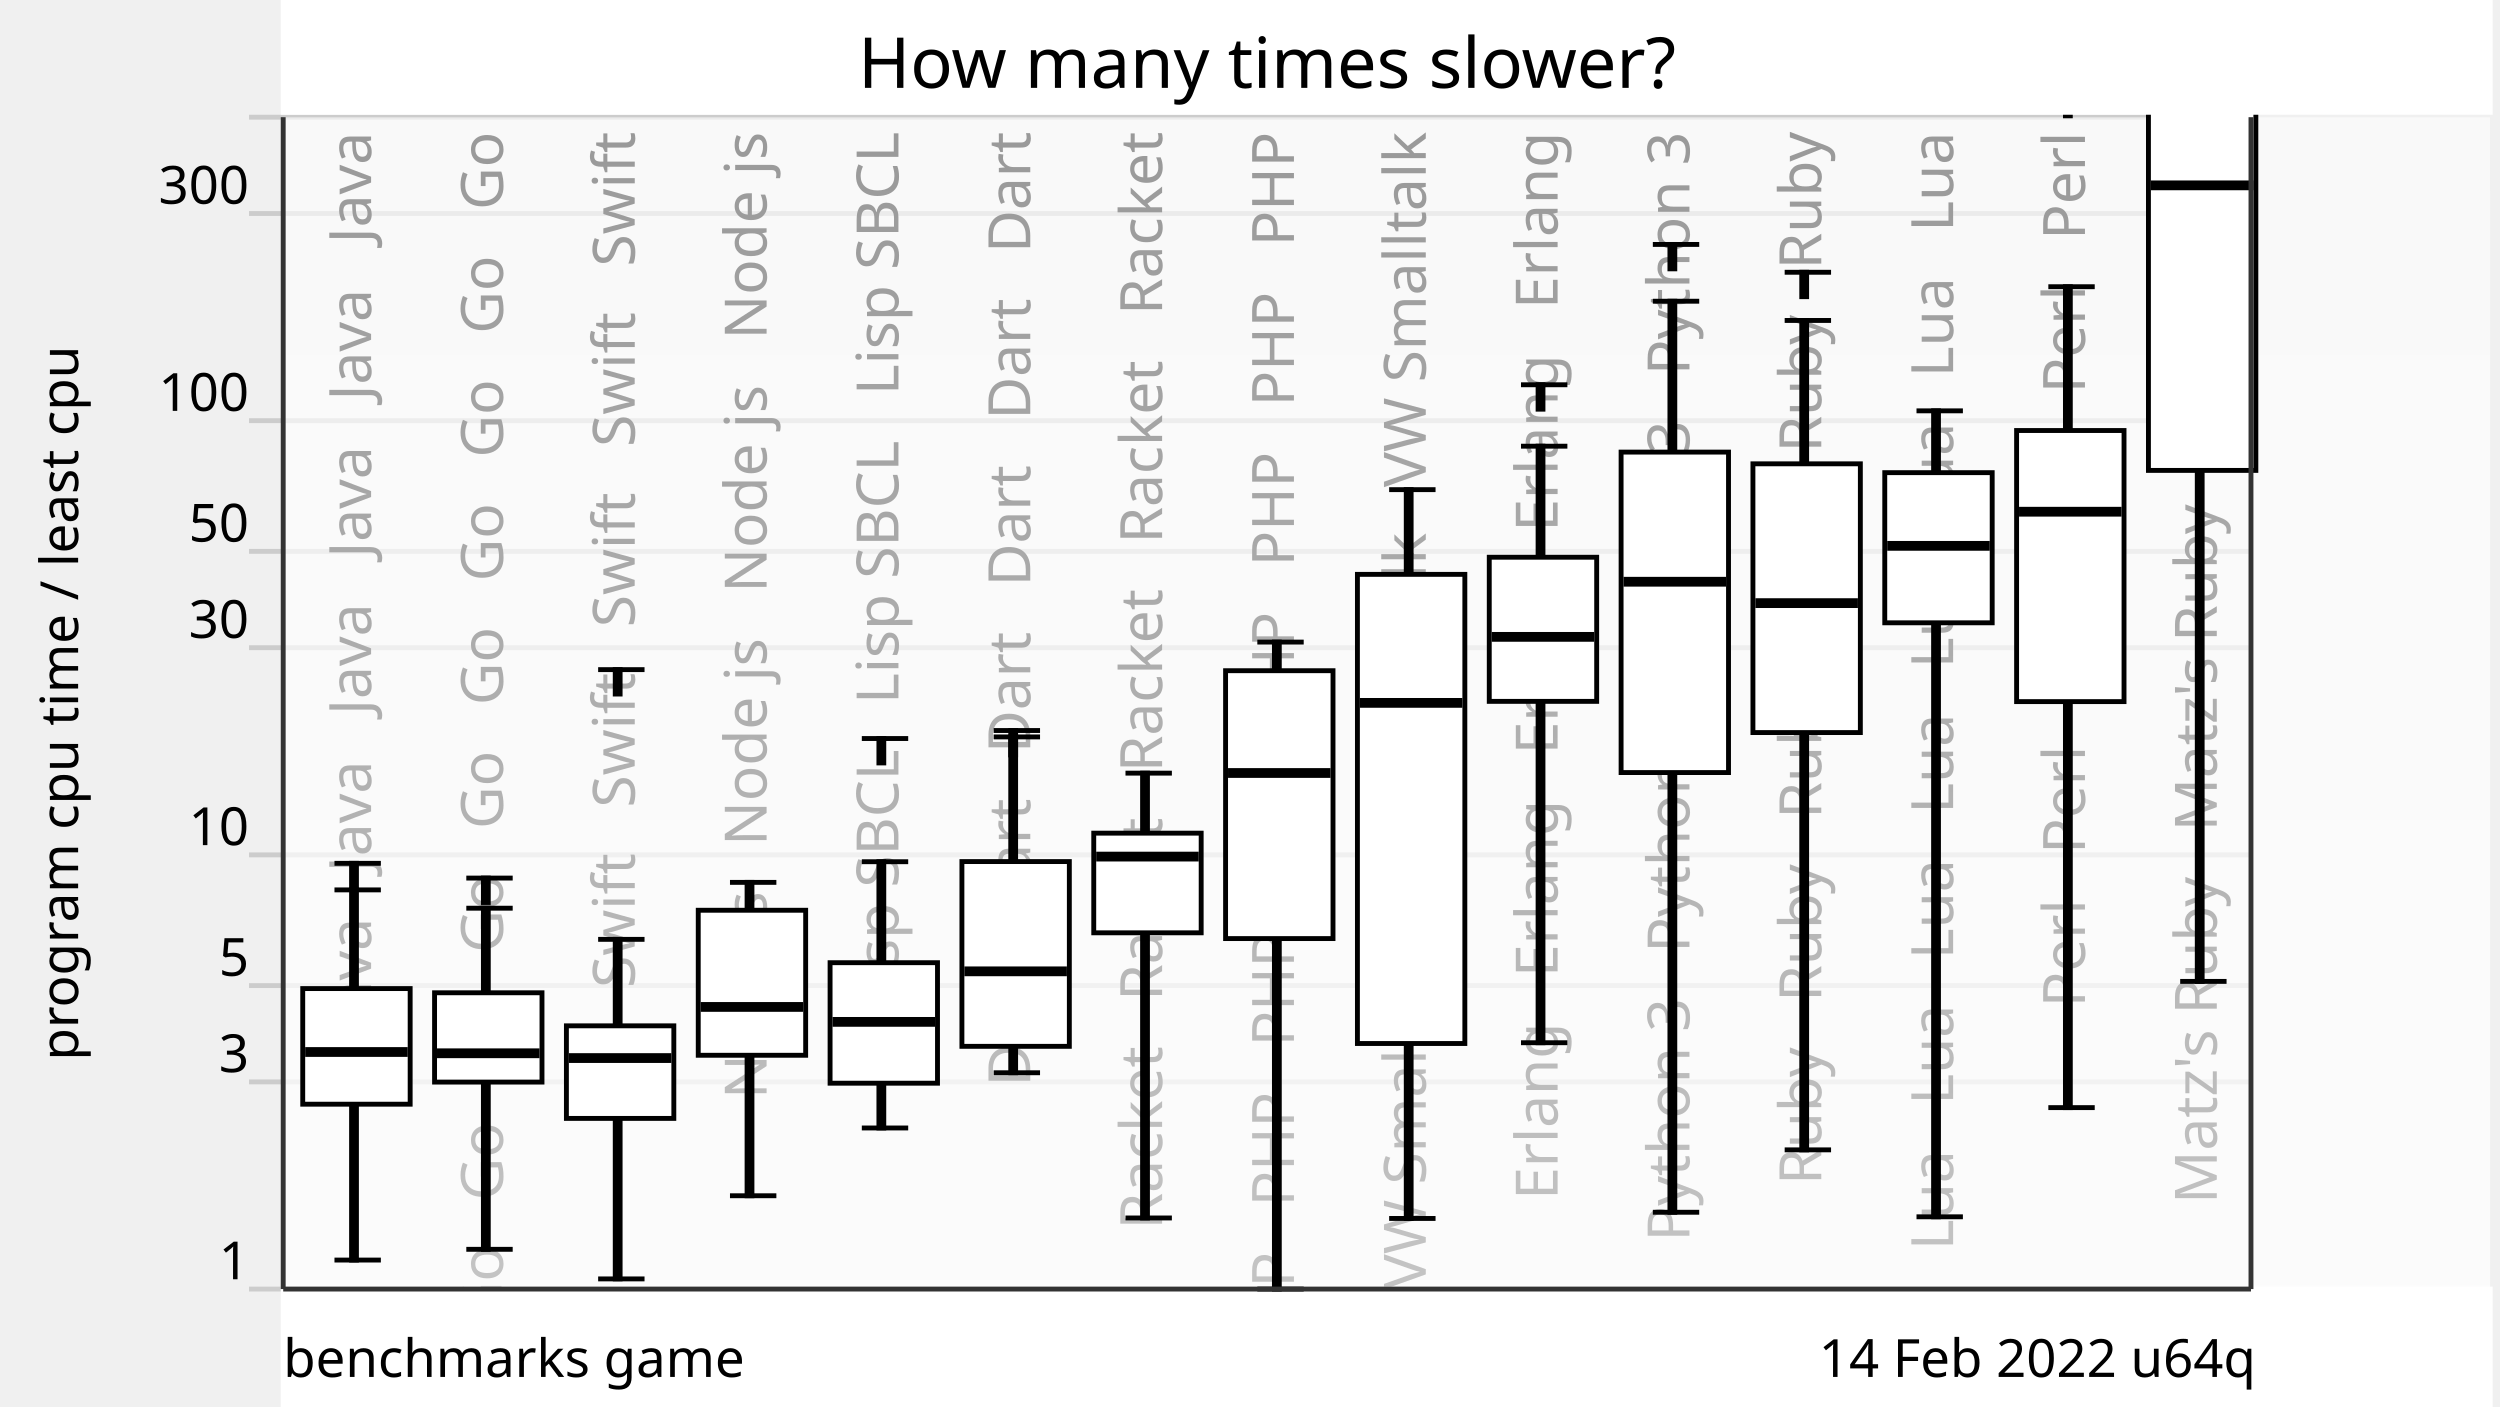
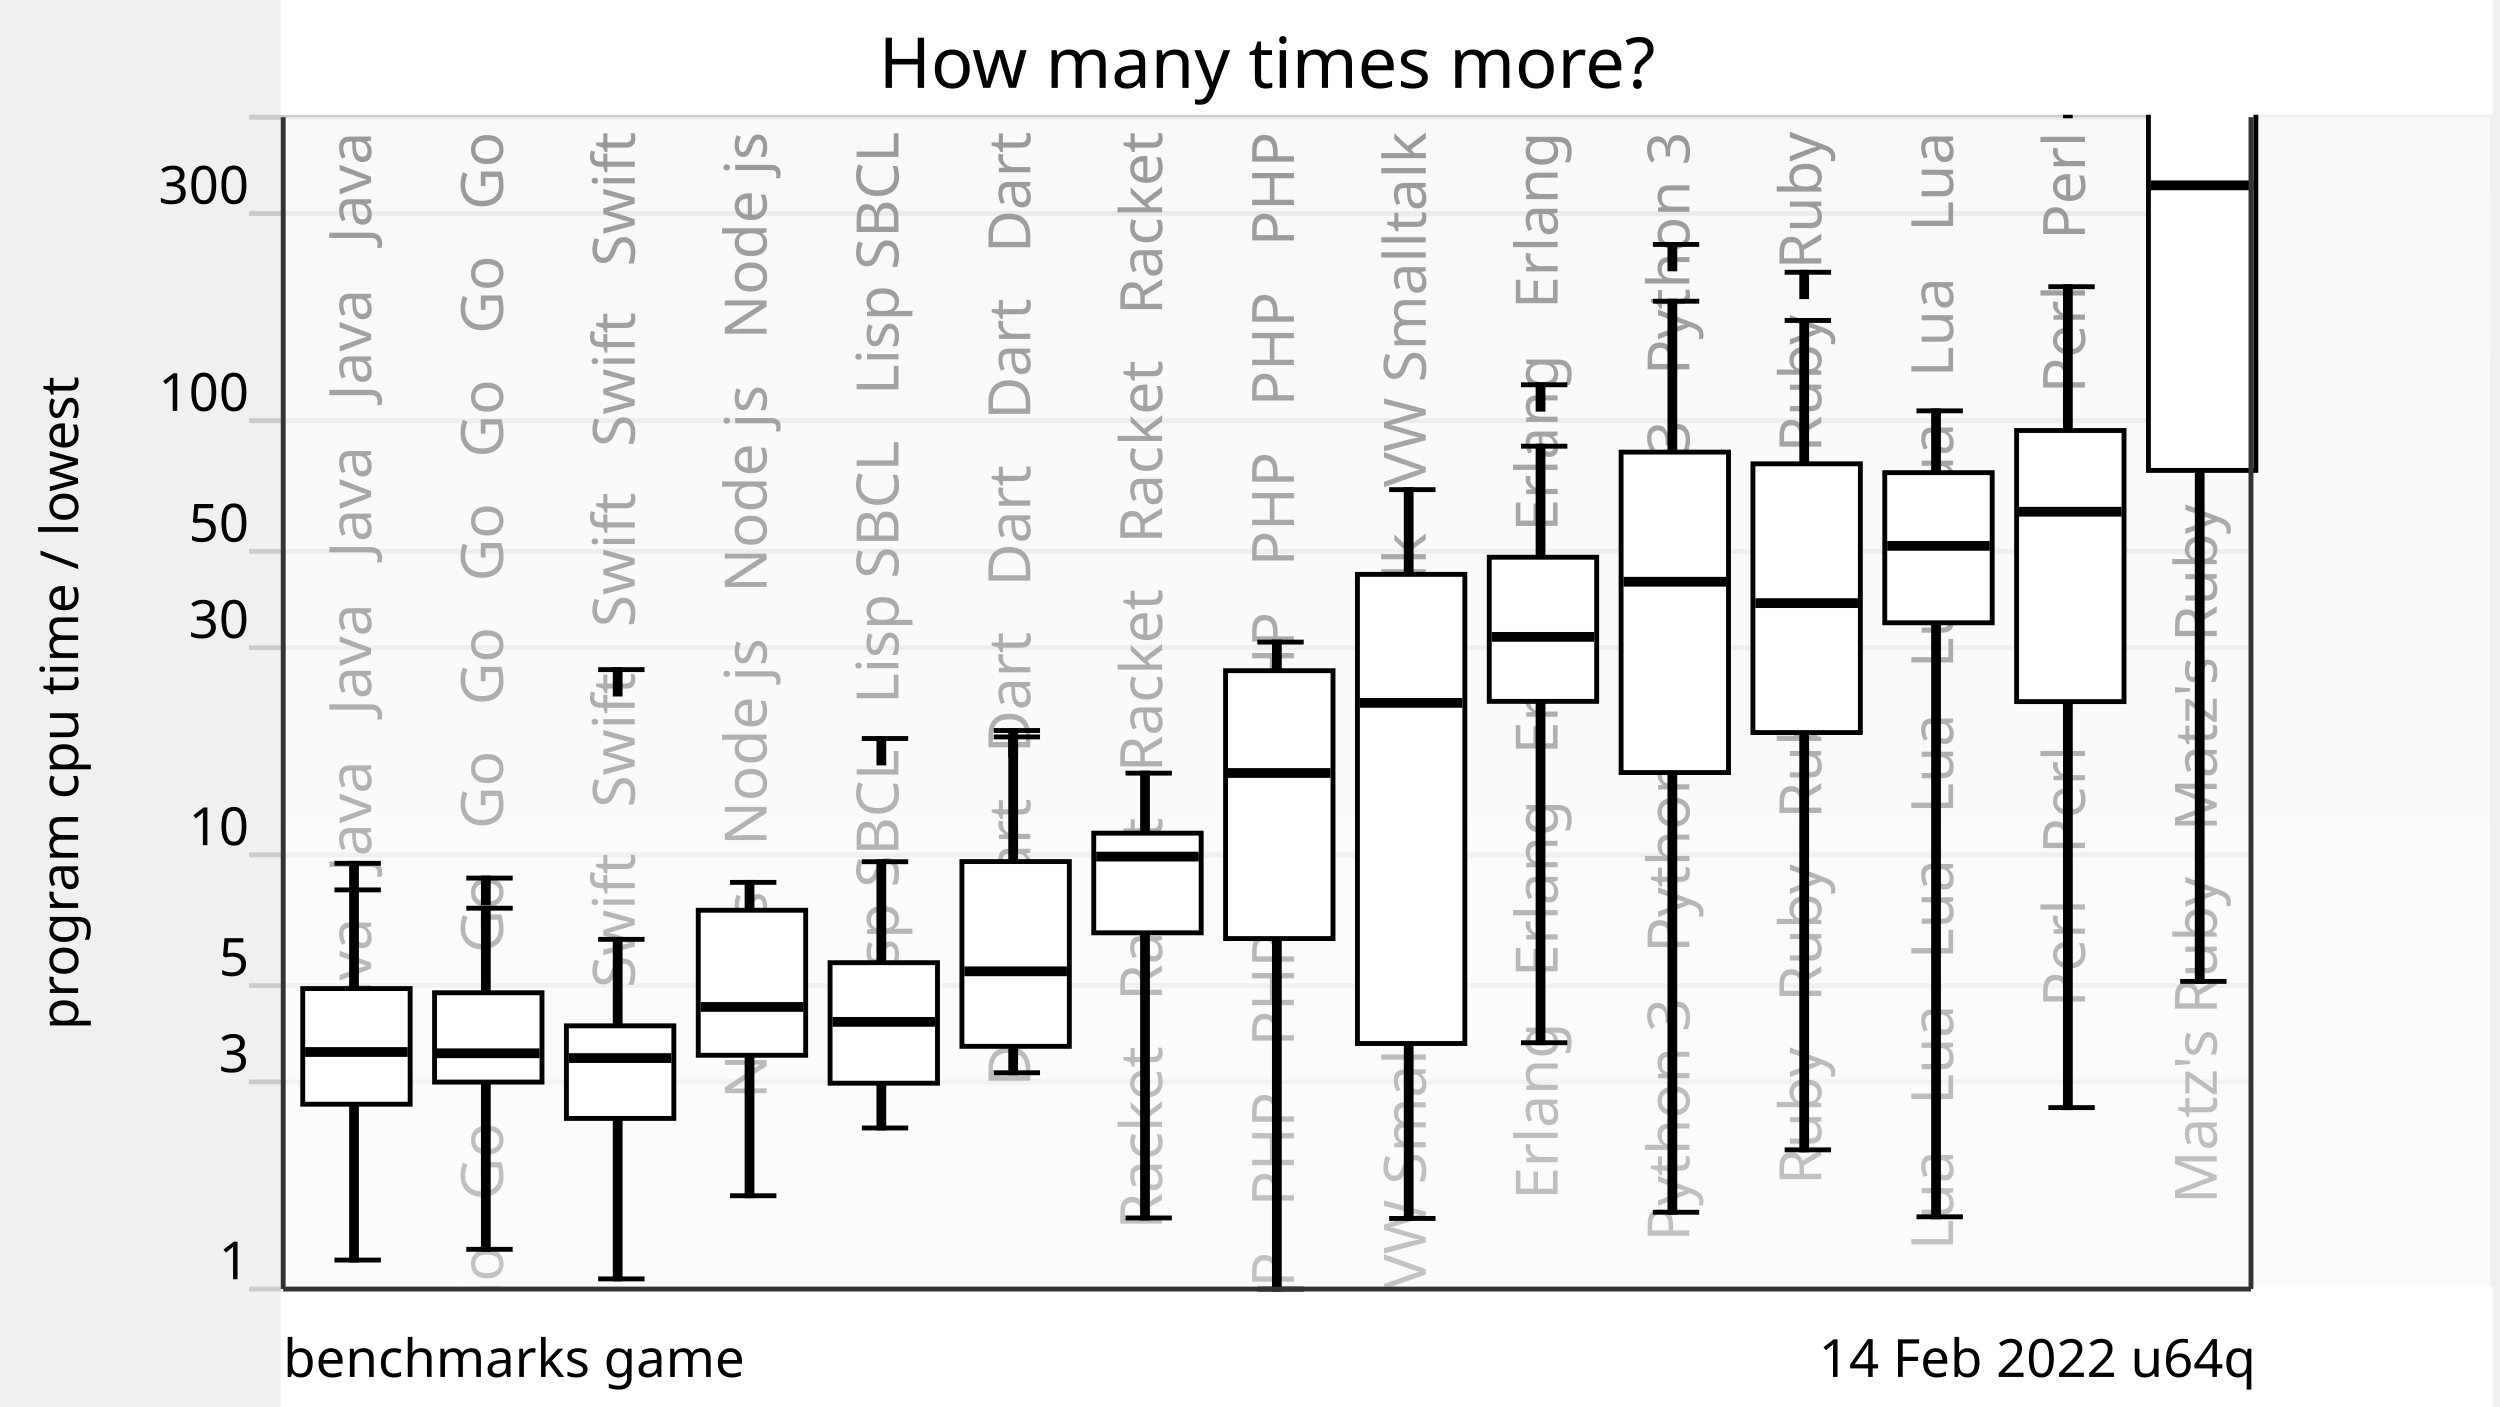
<svg xmlns="http://www.w3.org/2000/svg" xmlns:xlink="http://www.w3.org/1999/xlink" version="1.1" viewBox="0 0 512 288">
  <g style="stroke: #ccc;">
    <line x1="51" y1="264" x2="461" y2="264" />
    <line x1="51" y1="221.57" x2="461" y2="221.57" />
    <line x1="51" y1="201.85" x2="461" y2="201.85" />
    <line x1="51" y1="175.08" x2="461" y2="175.08" />
    <line x1="51" y1="132.65" x2="461" y2="132.65" />
    <line x1="51" y1="112.92" x2="461" y2="112.92" />
    <line x1="51" y1="86.15" x2="461" y2="86.15" />
    <line x1="51" y1="43.73" x2="461" y2="43.73" />
    <line x1="51" y1="24" x2="461" y2="24" />
  </g>
  <g style="text-anchor: end; font-family: Ubuntu,Verdana,sans-serif; font-size: 0.9em;">
    <text x="51" y="262">1</text>
    <text x="51" y="219.57">3</text>
    <text x="51" y="199.85">5</text>
    <text x="51" y="173.08">10</text>
    <text x="51" y="130.65">30</text>
    <text x="51" y="110.92">50</text>
    <text x="51" y="84.15">100</text>
    <text x="51" y="41.73">300</text>
    <text x="51" y="22" />
  </g>
  <defs>
    <linearGradient id="grade" x1="0" y1="0" x2="0" y2="1">
      <stop offset="0" style="stop-color: white" stop-opacity="0.6" />
      <stop offset="1" style="stop-color: white" stop-opacity="0.8" />
    </linearGradient>
    <mask id="fade">
      <rect x="58" y="24" width="452" height="288" fill="url(#grade)" />
    </mask>
    <g id="backgroundText" style="text-anchor: end; font-family: Ubuntu,Verdana,sans-serif; font-size: 1em;">
      <text x="16" y="0" transform="rotate(270,16,0)" xml:space="preserve">   Java   Java   Java   Java   Java   Java</text>
      <text x="43" y="0" transform="rotate(270,43,0)" xml:space="preserve">   Go   Go   Go   Go   Go   Go   Go   Go   Go   Go</text>
      <text x="70" y="0" transform="rotate(270,70,0)" xml:space="preserve">   Swift   Swift   Swift   Swift   Swift</text>
      <text x="97" y="0" transform="rotate(270,97,0)" xml:space="preserve">   Node js   Node js   Node js   Node js</text>
      <text x="124" y="0" transform="rotate(270,124,0)" xml:space="preserve">   Lisp SBCL   Lisp SBCL   Lisp SBCL</text>
      <text x="151" y="0" transform="rotate(270,151,0)" xml:space="preserve">   Dart   Dart   Dart   Dart   Dart   Dart</text>
      <text x="178" y="0" transform="rotate(270,178,0)" xml:space="preserve">   Racket   Racket   Racket   Racket   Racket</text>
      <text x="205" y="0" transform="rotate(270,205,0)" xml:space="preserve">   PHP   PHP   PHP   PHP   PHP   PHP   PHP   PHP</text>
      <text x="232" y="0" transform="rotate(270,232,0)" xml:space="preserve">   VW Smalltalk   VW Smalltalk   VW Smalltalk</text>
      <text x="259" y="0" transform="rotate(270,259,0)" xml:space="preserve">   Erlang   Erlang   Erlang   Erlang   Erlang</text>
      <text x="286" y="0" transform="rotate(270,286,0)" xml:space="preserve">   Python 3   Python 3   Python 3   Python 3</text>
      <text x="313" y="0" transform="rotate(270,313,0)" xml:space="preserve">   Ruby   Ruby   Ruby   Ruby   Ruby   Ruby</text>
      <text x="340" y="0" transform="rotate(270,340,0)" xml:space="preserve">   Lua   Lua   Lua   Lua   Lua   Lua   Lua   Lua</text>
      <text x="367" y="0" transform="rotate(270,367,0)" xml:space="preserve">   Perl   Perl   Perl   Perl   Perl   Perl</text>
      <text x="394" y="0" transform="rotate(270,394,0)" xml:space="preserve">   Matz's Ruby   Matz's Ruby   Matz's Ruby</text>
    </g>
  </defs>
  <use x="60" y="27" xlink:href="#backgroundText" />
  <rect x="58" y="24" width="452" height="288" fill="white" mask="url(#fade)" />
  <rect x="58" y="264" width="452" height="288" style="fill: white; stroke: white;" />
  <g style="fill: black; stroke: black;">
    <rect x="72" y="182.25" width="1" height="75.81" />
    <rect x="99" y="186" width="1" height="69.86" />
    <rect x="126" y="192.38" width="1" height="69.53" />
    <rect x="153" y="180.71" width="1" height="64.18" />
    <rect x="180" y="176.48" width="1" height="54.53" />
    <rect x="207" y="150.92" width="1" height="68.78" />
    <rect x="234" y="158.34" width="1" height="91.1" />
    <rect x="261" y="131.5" width="1" height="132.5" />
    <rect x="288" y="100.28" width="1" height="149.26" />
    <rect x="315" y="91.38" width="1" height="122.17" />
    <rect x="342" y="61.69" width="1" height="186.58" />
    <rect x="369" y="65.63" width="1" height="169.86" />
    <rect x="396" y="84.14" width="1" height="165.06" />
    <rect x="423" y="58.72" width="1" height="168.12" />
    <rect x="450" y="-29.68" width="1" height="230.67" />
  </g>
  <g style="fill: white; stroke: black;">
    <rect x="62" y="202.46" width="22" height="23.68" />
    <rect x="89" y="203.32" width="22" height="18.29" />
    <rect x="116" y="210.09" width="22" height="18.96" />
    <rect x="143" y="186.42" width="22" height="29.7" />
    <rect x="170" y="197.16" width="22" height="24.68" />
    <rect x="197" y="176.45" width="22" height="37.84" />
    <rect x="224" y="170.63" width="22" height="20.41" />
    <rect x="251" y="137.36" width="22" height="54.86" />
    <rect x="278" y="117.63" width="22" height="96.08" />
    <rect x="305" y="114.12" width="22" height="29.52" />
    <rect x="332" y="92.59" width="22" height="65.63" />
    <rect x="359" y="94.99" width="22" height="55.04" />
    <rect x="386" y="96.8" width="22" height="30.75" />
    <rect x="413" y="88.17" width="22" height="55.52" />
    <rect x="440" y="3.55" width="22" height="92.79" />
  </g>
  <g style="fill: black; stroke: black;">
    <line x1="68.5" y1="258.06" x2="78" y2="258.06" />
    <line x1="68.5" y1="182.25" x2="78" y2="182.25" />
    <line x1="68.5" y1="176.81" x2="78" y2="176.81" />
    <rect x="72" y="176.81" width="1" height="5" />
  </g>
  <g style="fill: black; stroke: black;">
    <rect x="63" y="214.95" width="20" height="1" />
  </g>
  <g style="fill: black; stroke: black;">
    <line x1="95.5" y1="255.86" x2="105" y2="255.86" />
    <line x1="95.5" y1="186" x2="105" y2="186" />
    <line x1="95.5" y1="179.83" x2="105" y2="179.83" />
    <rect x="99" y="179.83" width="1" height="5" />
  </g>
  <g style="fill: black; stroke: black;">
    <rect x="90" y="215.21" width="20" height="1" />
  </g>
  <g style="fill: black; stroke: black;">
    <line x1="122.5" y1="261.92" x2="132" y2="261.92" />
    <line x1="122.5" y1="192.38" x2="132" y2="192.38" />
    <line x1="122.5" y1="137.14" x2="132" y2="137.14" />
    <rect x="126" y="137.14" width="1" height="5" />
  </g>
  <g style="fill: black; stroke: black;">
    <rect x="117" y="216.19" width="20" height="1" />
  </g>
  <g style="fill: black; stroke: black;">
    <line x1="149.5" y1="244.89" x2="159" y2="244.89" />
    <line x1="149.5" y1="180.71" x2="159" y2="180.71" />
  </g>
  <g style="fill: black; stroke: black;">
    <rect x="144" y="205.72" width="20" height="1" />
  </g>
  <g style="fill: black; stroke: black;">
    <line x1="176.5" y1="231.01" x2="186" y2="231.01" />
    <line x1="176.5" y1="176.48" x2="186" y2="176.48" />
    <line x1="176.5" y1="151.25" x2="186" y2="151.25" />
    <rect x="180" y="151.25" width="1" height="5" />
  </g>
  <g style="fill: black; stroke: black;">
    <rect x="171" y="208.78" width="20" height="1" />
  </g>
  <g style="fill: black; stroke: black;">
    <line x1="203.5" y1="219.7" x2="213" y2="219.7" />
    <line x1="203.5" y1="150.92" x2="213" y2="150.92" />
    <line x1="203.5" y1="149.61" x2="213" y2="149.61" />
    <rect x="207" y="149.61" width="1" height="5" />
  </g>
  <g style="fill: black; stroke: black;">
    <rect x="198" y="198.43" width="20" height="1" />
  </g>
  <g style="fill: black; stroke: black;">
    <line x1="230.5" y1="249.44" x2="240" y2="249.44" />
    <line x1="230.5" y1="158.34" x2="240" y2="158.34" />
  </g>
  <g style="fill: black; stroke: black;">
    <rect x="225" y="174.93" width="20" height="1" />
  </g>
  <g style="fill: black; stroke: black;">
    <line x1="257.5" y1="264" x2="267" y2="264" />
    <line x1="257.5" y1="131.5" x2="267" y2="131.5" />
  </g>
  <g style="fill: black; stroke: black;">
    <rect x="252" y="157.81" width="20" height="1" />
  </g>
  <g style="fill: black; stroke: black;">
    <line x1="284.5" y1="249.54" x2="294" y2="249.54" />
    <line x1="284.5" y1="100.28" x2="294" y2="100.28" />
  </g>
  <g style="fill: black; stroke: black;">
    <rect x="279" y="143.45" width="20" height="1" />
  </g>
  <g style="fill: black; stroke: black;">
    <line x1="311.5" y1="213.55" x2="321" y2="213.55" />
    <line x1="311.5" y1="91.38" x2="321" y2="91.38" />
    <line x1="311.5" y1="78.8" x2="321" y2="78.8" />
    <rect x="315" y="78.8" width="1" height="5" />
  </g>
  <g style="fill: black; stroke: black;">
    <rect x="306" y="129.93" width="20" height="1" />
  </g>
  <g style="fill: black; stroke: black;">
    <line x1="338.5" y1="248.27" x2="348" y2="248.27" />
    <line x1="338.5" y1="61.69" x2="348" y2="61.69" />
    <line x1="338.5" y1="50.06" x2="348" y2="50.06" />
    <rect x="342" y="50.06" width="1" height="5" />
  </g>
  <g style="fill: black; stroke: black;">
    <rect x="333" y="118.64" width="20" height="1" />
  </g>
  <g style="fill: black; stroke: black;">
    <line x1="365.5" y1="235.49" x2="375" y2="235.49" />
    <line x1="365.5" y1="65.63" x2="375" y2="65.63" />
    <line x1="365.5" y1="55.76" x2="375" y2="55.76" />
    <rect x="369" y="55.76" width="1" height="5" />
  </g>
  <g style="fill: black; stroke: black;">
    <rect x="360" y="123.02" width="20" height="1" />
  </g>
  <g style="fill: black; stroke: black;">
    <line x1="392.5" y1="249.2" x2="402" y2="249.2" />
    <line x1="392.5" y1="84.14" x2="402" y2="84.14" />
  </g>
  <g style="fill: black; stroke: black;">
    <rect x="387" y="111.29" width="20" height="1" />
  </g>
  <g style="fill: black; stroke: black;">
    <line x1="419.5" y1="226.84" x2="429" y2="226.84" />
    <line x1="419.5" y1="58.72" x2="429" y2="58.72" />
    <line x1="419.5" y1="18.72" x2="429" y2="18.72" />
    <rect x="423" y="18.72" width="1" height="5" />
  </g>
  <g style="fill: black; stroke: black;">
    <rect x="414" y="104.3" width="20" height="1" />
  </g>
  <g style="fill: black; stroke: black;">
    <line x1="446.5" y1="200.99" x2="456" y2="200.99" />
    <line x1="446.5" y1="-29.68" x2="456" y2="-29.68" />
    <line x1="446.5" y1="-34.31" x2="456" y2="-34.31" />
    <rect x="450" y="-34.31" width="1" height="5" />
  </g>
  <g style="fill: black; stroke: black;">
    <rect x="441" y="37.46" width="20" height="1" />
  </g>
  <g style="text-anchor: end; font-family: Ubuntu,Verdana,sans-serif; font-size: 0.9em;">
    <text x="462" y="282">14 Feb 2022 u64q</text>
    <text x="58" y="282" style="text-anchor: start;">benchmarks game</text>
  </g>
-   <text x="16" y="144" transform="rotate(270,16,144)" style="text-anchor: middle; font-family: Ubuntu,Verdana,sans-serif; font-size: 0.9em;">program cpu time / least cpu</text>
+   <text x="16" y="144" transform="rotate(270,16,144)" style="text-anchor: middle; font-family: Ubuntu,Verdana,sans-serif; font-size: 0.9em;">program cpu time / lowest</text>
  <rect x="58" y="-37" width="452" height="60" style="fill: white; stroke: white;" />
-   <text x="259.5" y="18" style="text-anchor: middle; font-family: Ubuntu,Verdana,sans-serif; font-size: 1.2em;">How many times slower?</text>
+   <text x="259.5" y="18" style="text-anchor: middle; font-family: Ubuntu,Verdana,sans-serif; font-size: 1.2em;">How many times more?</text>
  <g style="stroke: #333;">
    <line x1="58" y1="24" x2="58" y2="264" />
    <line x1="461" y1="24" x2="461" y2="264" />
    <line x1="58" y1="264" x2="461" y2="264" />
  </g>
</svg>
